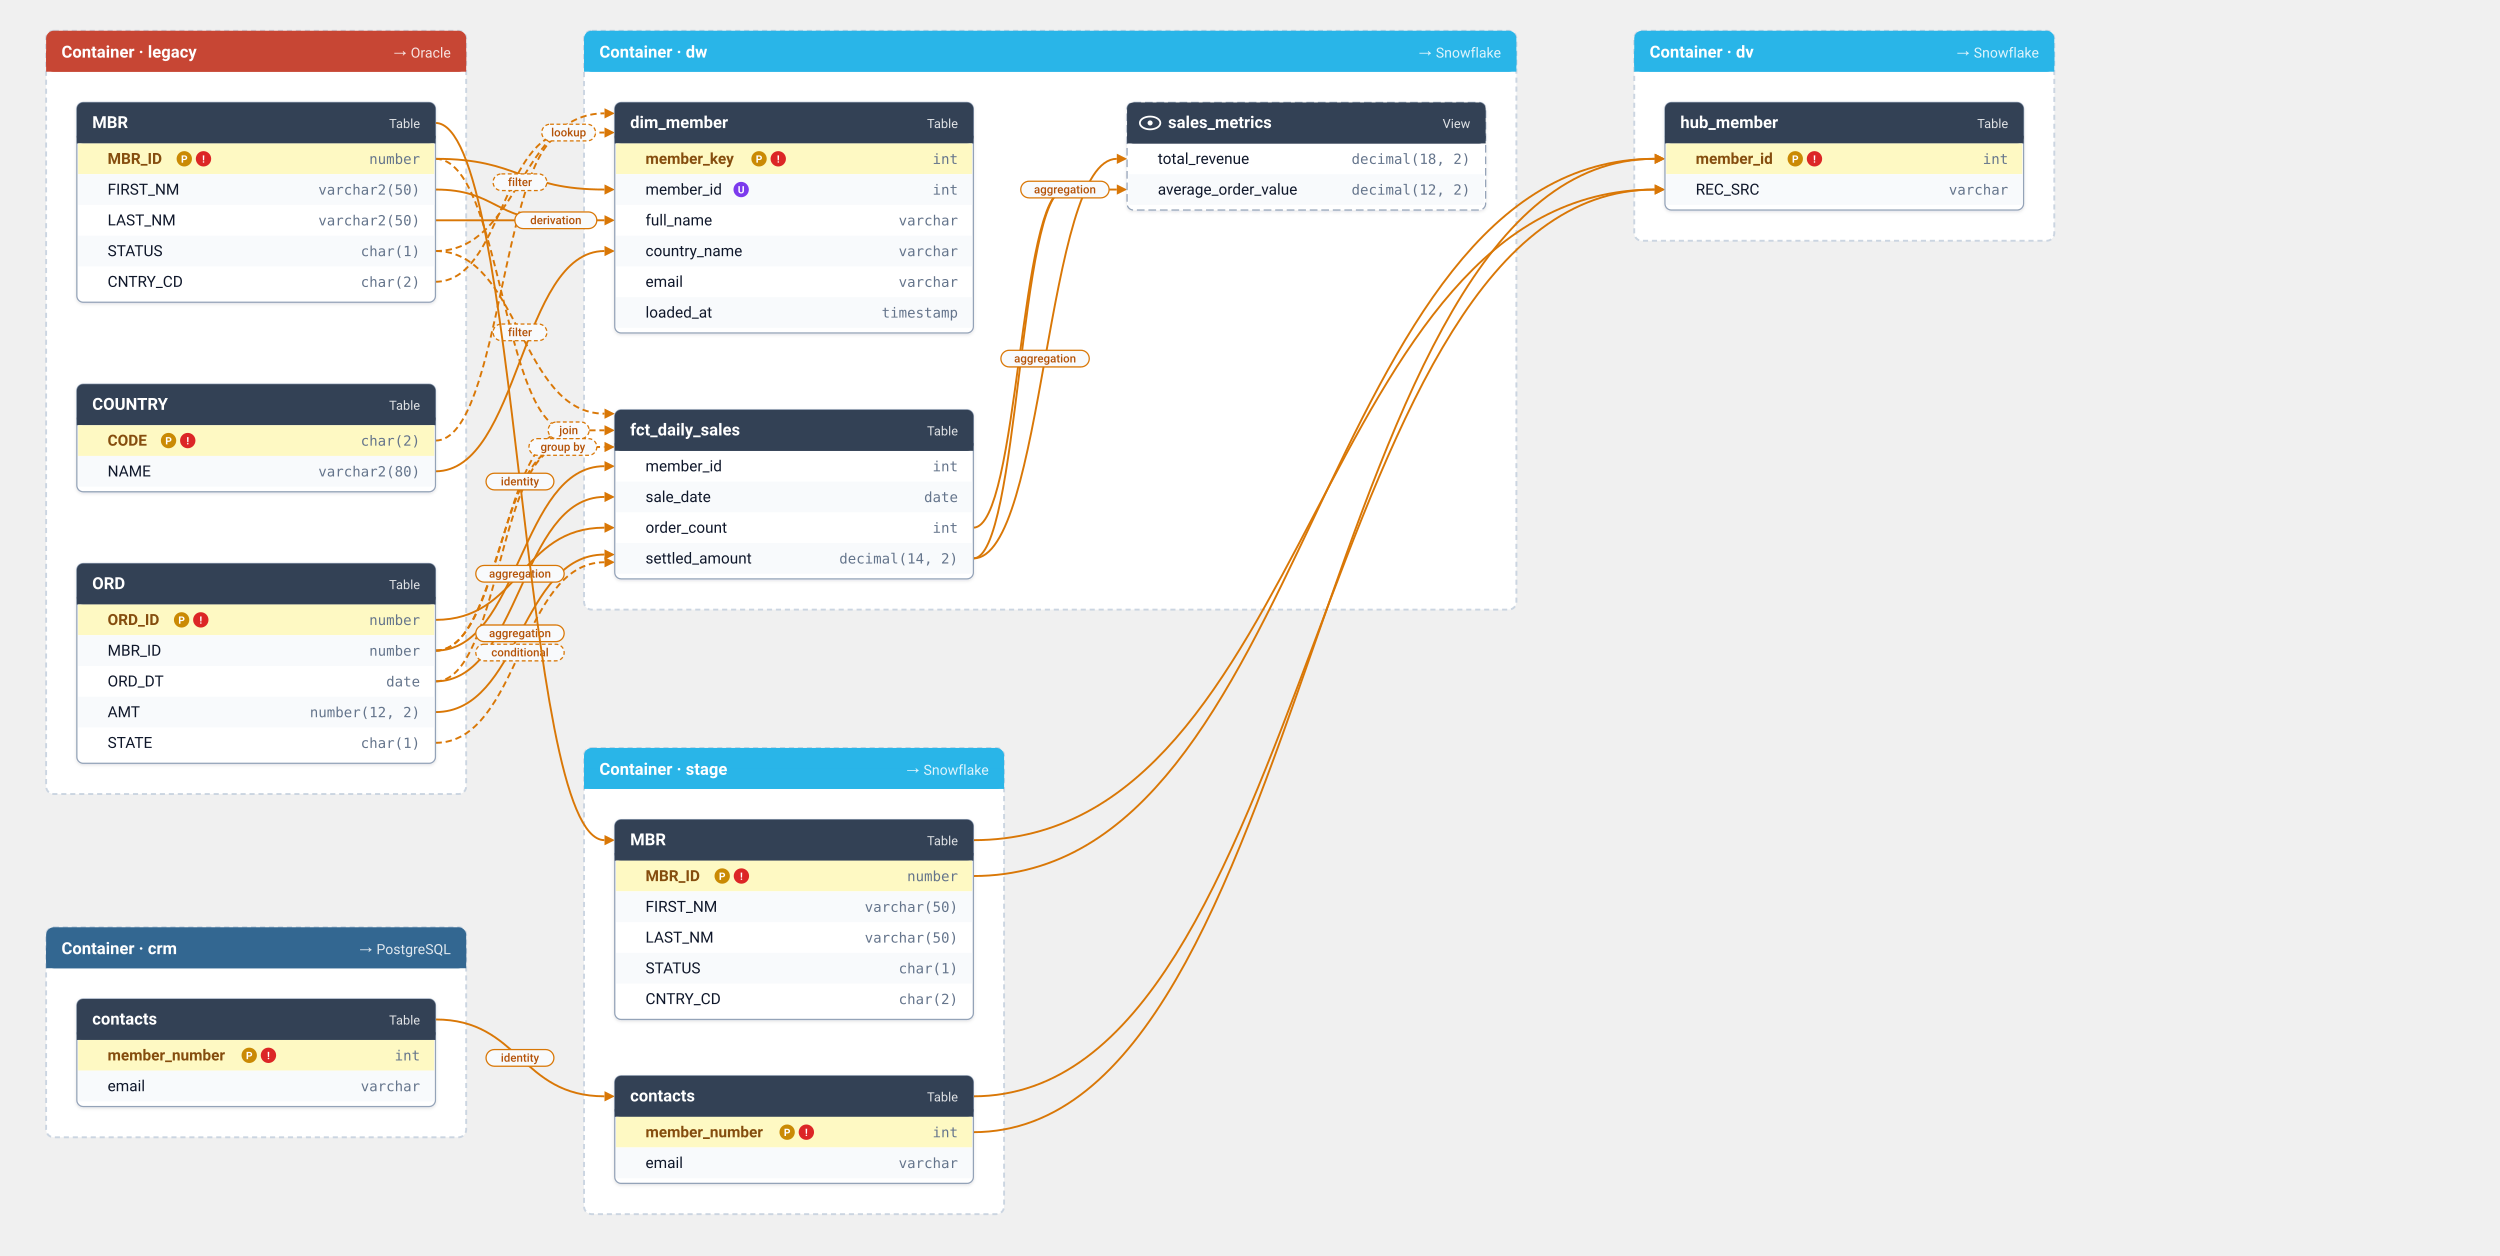
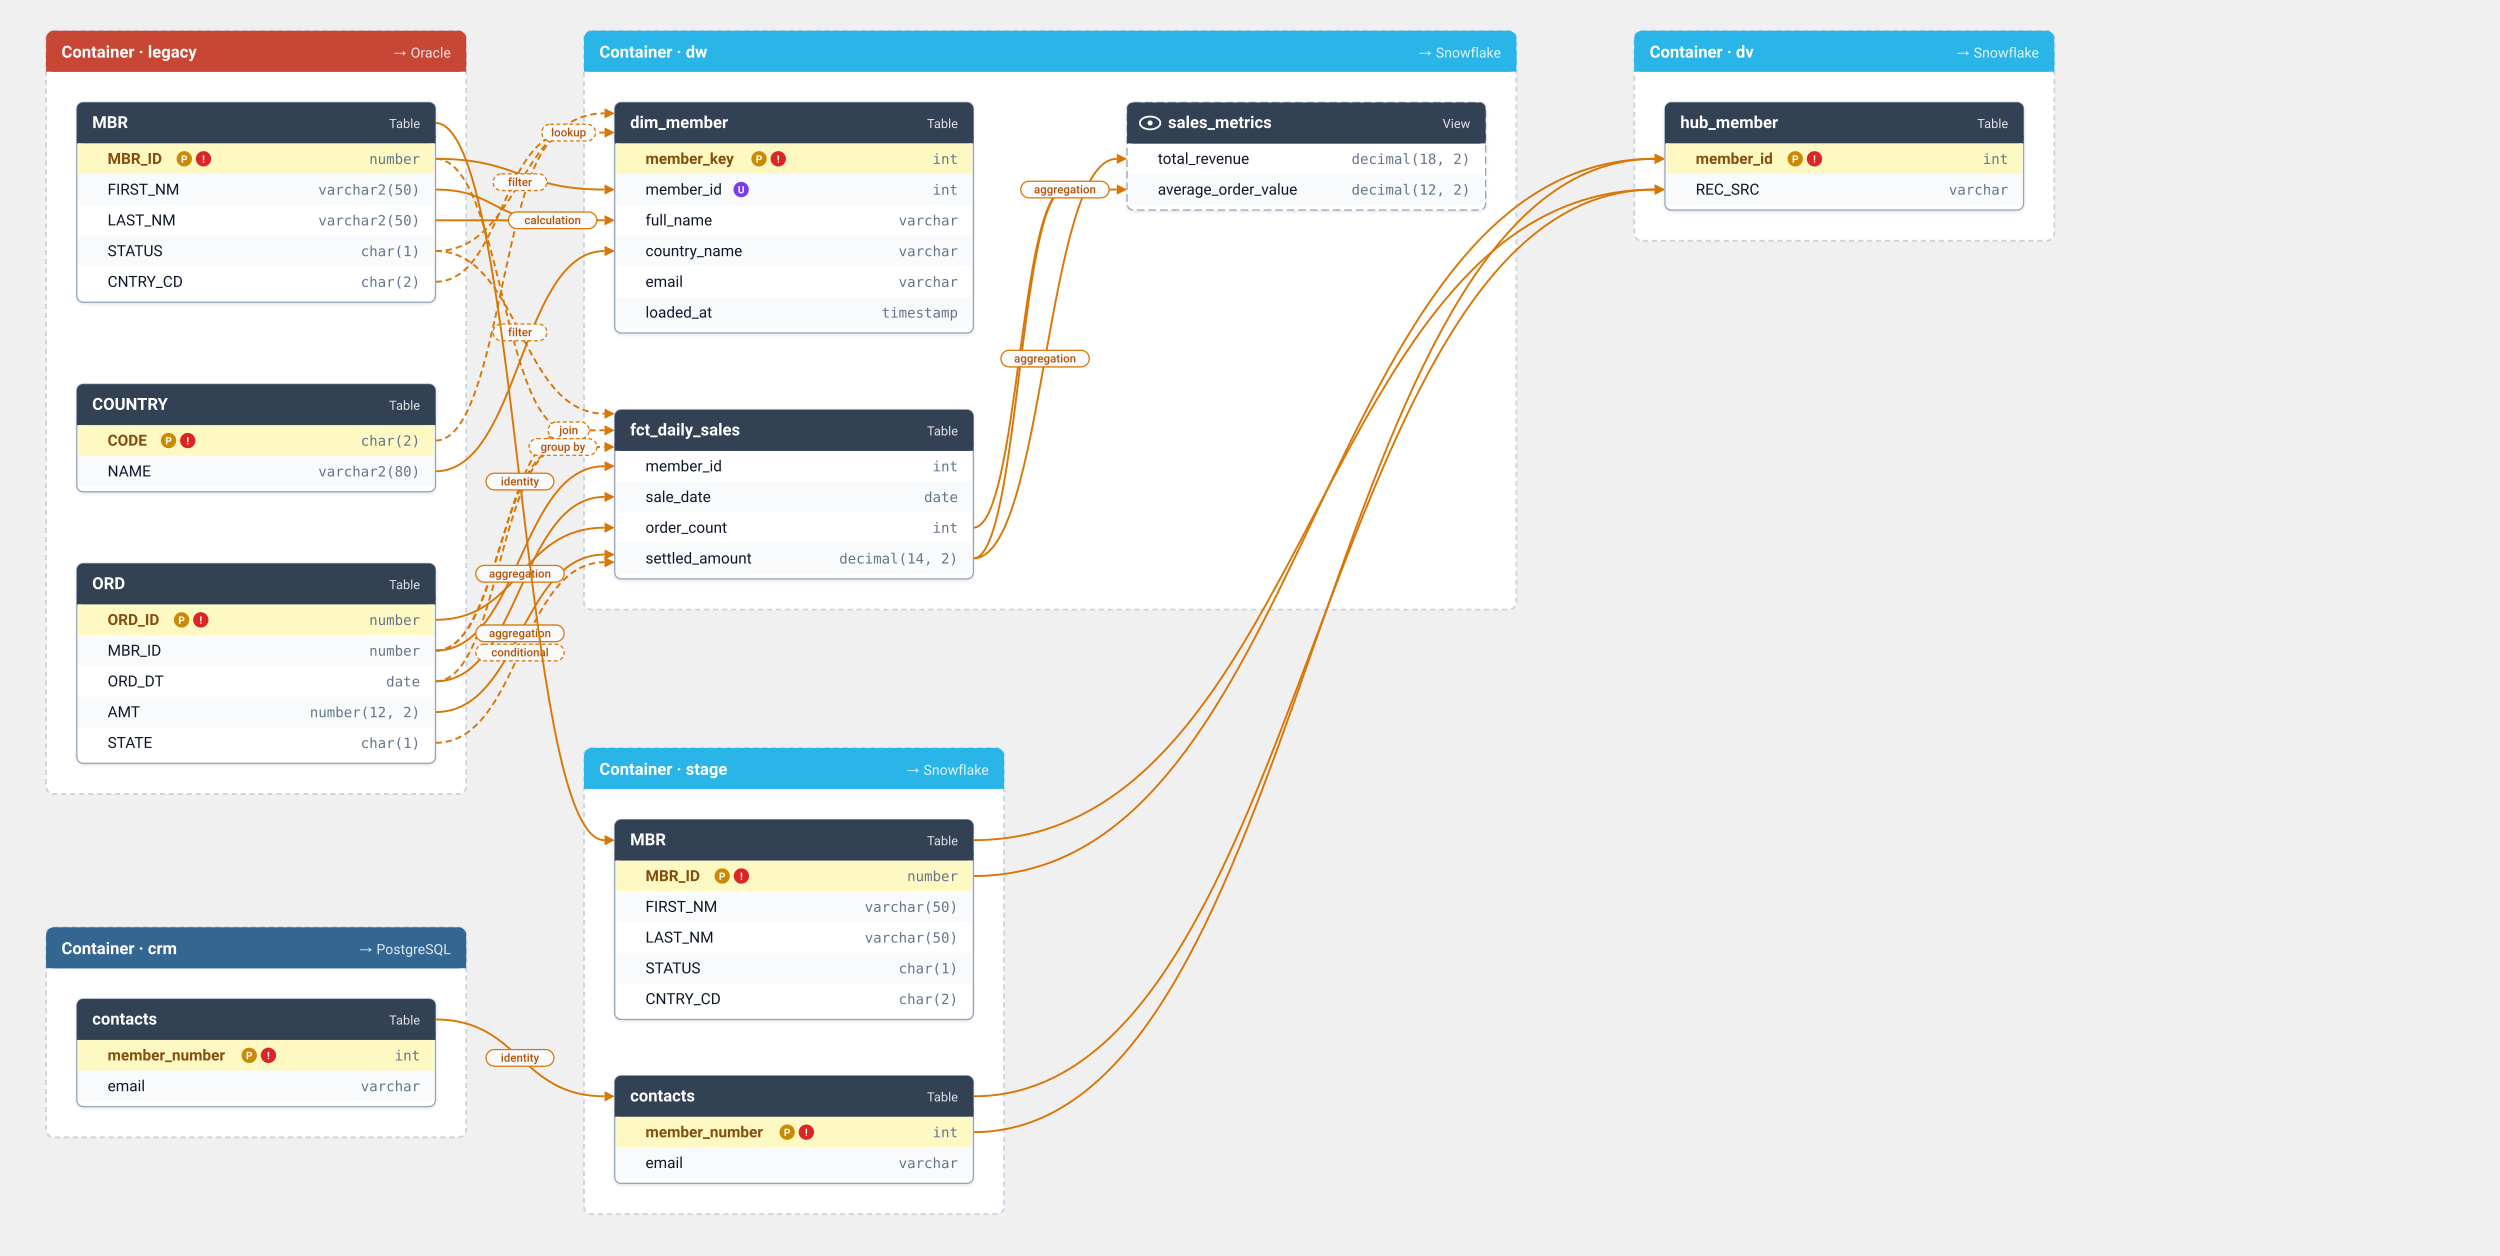
<svg xmlns="http://www.w3.org/2000/svg" width="1952" height="980" viewBox="0 0 1952 980" font-family="system-ui, -apple-system, 'Segoe UI', Roboto, Helvetica, Arial, sans-serif">
  <defs>
    <filter id="entity-shadow" x="-5%" y="-5%" width="110%" height="115%">
      <feDropShadow dx="0" dy="1" stdDeviation="1.5" flood-color="#0f172a" flood-opacity="0.12" />
    </filter>
  </defs>
  <g>
    <rect x="36" y="24" width="328" height="596" rx="6" fill="white" stroke="#cbd5e1" stroke-width="1.5" stroke-dasharray="4 3" />
    <rect x="36" y="24" width="328" height="32" fill="#c74634" rx="6" />
    <rect x="36" y="40" width="328" height="16" fill="#c74634" />
    <text x="48" y="45" fill="white" font-size="13" font-weight="600">Container · legacy</text>
    <text x="352" y="45" fill="white" font-size="11" text-anchor="end" opacity="0.85">→ Oracle</text>
  </g>
  <g>
    <rect x="36" y="724" width="328" height="164" rx="6" fill="white" stroke="#cbd5e1" stroke-width="1.5" stroke-dasharray="4 3" />
    <rect x="36" y="724" width="328" height="32" fill="#336791" rx="6" />
    <rect x="36" y="740" width="328" height="16" fill="#336791" />
    <text x="48" y="745" fill="white" font-size="13" font-weight="600">Container · crm</text>
    <text x="352" y="745" fill="white" font-size="11" text-anchor="end" opacity="0.85">→ PostgreSQL</text>
  </g>
  <g>
    <rect x="456" y="24" width="728" height="452" rx="6" fill="white" stroke="#cbd5e1" stroke-width="1.5" stroke-dasharray="4 3" />
    <rect x="456" y="24" width="728" height="32" fill="#29b5e8" rx="6" />
    <rect x="456" y="40" width="728" height="16" fill="#29b5e8" />
    <text x="468" y="45" fill="white" font-size="13" font-weight="600">Container · dw</text>
    <text x="1172" y="45" fill="white" font-size="11" text-anchor="end" opacity="0.85">→ Snowflake</text>
  </g>
  <g>
    <rect x="456" y="584" width="328" height="364" rx="6" fill="white" stroke="#cbd5e1" stroke-width="1.5" stroke-dasharray="4 3" />
    <rect x="456" y="584" width="328" height="32" fill="#29b5e8" rx="6" />
    <rect x="456" y="600" width="328" height="16" fill="#29b5e8" />
    <text x="468" y="605" fill="white" font-size="13" font-weight="600">Container · stage</text>
    <text x="772" y="605" fill="white" font-size="11" text-anchor="end" opacity="0.85">→ Snowflake</text>
  </g>
  <g>
    <rect x="1276" y="24" width="328" height="164" rx="6" fill="white" stroke="#cbd5e1" stroke-width="1.5" stroke-dasharray="4 3" />
    <rect x="1276" y="24" width="328" height="32" fill="#29b5e8" rx="6" />
    <rect x="1276" y="40" width="328" height="16" fill="#29b5e8" />
    <text x="1288" y="45" fill="white" font-size="13" font-weight="600">Container · dv</text>
    <text x="1592" y="45" fill="white" font-size="11" text-anchor="end" opacity="0.85">→ Snowflake</text>
  </g>
  <g>
    <path d="M 340 124 C 406 124 406 148 472 148" fill="none" stroke="#d97706" stroke-width="1.5" />
-     <path d="M 340 148 C 387 148 387 172 434 172" fill="none" stroke="#d97706" stroke-width="1.5" />
-     <path d="M 340 172 C 387 172 387 172 434 172" fill="none" stroke="#d97706" stroke-width="1.5" />
+     <path d="M 340 148 C 385.8 148 385.8 172 431.5 172" fill="none" stroke="#d97706" stroke-width="1.5" />
+     <path d="M 340 172 C 385.8 172 385.8 172 431.5 172" fill="none" stroke="#d97706" stroke-width="1.5" />
    <path d="M 340 368 C 406 368 406 196 472 196" fill="none" stroke="#d97706" stroke-width="1.5" />
    <path d="M 340 220 C 392 220 392 103.5 444 103.5" fill="none" stroke="#d97706" stroke-width="1.5" stroke-dasharray="5 3" />
    <path d="M 340 344 C 392 344 392 103.5 444 103.5" fill="none" stroke="#d97706" stroke-width="1.5" stroke-dasharray="5 3" />
    <path d="M 340 196 C 406 196 406 88.5 472 88.5" fill="none" stroke="#d97706" stroke-width="1.5" stroke-dasharray="5 3" />
-     <path d="M 434 172 L 472 172" fill="none" stroke="#d97706" stroke-width="1.5" />
+     <path d="M 431.5 172 L 472 172" fill="none" stroke="#d97706" stroke-width="1.5" />
    <path d="M 444 103.5 L 472 103.5" fill="none" stroke="#d97706" stroke-width="1.5" stroke-dasharray="5 3" />
    <polygon points="480,148 472,144 472,152" fill="#d97706" />
    <polygon points="480,172 472,168 472,176" fill="#d97706" />
    <polygon points="480,196 472,192 472,200" fill="#d97706" />
    <polygon points="480,103.5 472,99.5 472,107.5" fill="#d97706" />
    <polygon points="480,88.5 472,84.5 472,92.5" fill="#d97706" />
-     <rect x="402" y="165.5" width="64" height="13" rx="6.5" fill="#f8fafc" stroke="#d97706" stroke-width="1" />
-     <text x="434" y="175" fill="#b45309" font-size="9" font-weight="500" text-anchor="middle">derivation</text>
+     <rect x="397" y="165.5" width="69" height="13" rx="6.5" fill="#f8fafc" stroke="#d97706" stroke-width="1" />
+     <text x="431.5" y="175" fill="#b45309" font-size="9" font-weight="500" text-anchor="middle">calculation</text>
    <rect x="423" y="97" width="42" height="13" rx="6.5" fill="#f8fafc" stroke="#d97706" stroke-width="1" stroke-dasharray="3 2" />
    <text x="444" y="106.5" fill="#b45309" font-size="9" font-weight="500" text-anchor="middle">lookup</text>
    <rect x="385" y="135.8" width="42" height="13" rx="6.5" fill="#f8fafc" stroke="#d97706" stroke-width="1" stroke-dasharray="3 2" />
    <text x="406" y="145.3" fill="#b45309" font-size="9" font-weight="500" text-anchor="middle">filter</text>
  </g>
  <g>
    <path d="M 340 508 C 406 508 406 364 472 364" fill="none" stroke="#d97706" stroke-width="1.5" />
    <path d="M 340 532 C 406 532 406 388 472 388" fill="none" stroke="#d97706" stroke-width="1.5" />
    <path d="M 340 484 C 406 484 406 412 472 412" fill="none" stroke="#d97706" stroke-width="1.5" />
    <path d="M 340 556 C 406 556 406 433 472 433" fill="none" stroke="#d97706" stroke-width="1.5" />
    <path d="M 340 580 C 406 580 406 439 472 439" fill="none" stroke="#d97706" stroke-width="1.5" stroke-dasharray="5 3" />
    <path d="M 340 508 C 392 508 392 336 444 336" fill="none" stroke="#d97706" stroke-width="1.5" stroke-dasharray="5 3" />
    <path d="M 340 124 C 392 124 392 336 444 336" fill="none" stroke="#d97706" stroke-width="1.5" stroke-dasharray="5 3" />
    <path d="M 340 196 C 406 196 406 323 472 323" fill="none" stroke="#d97706" stroke-width="1.5" stroke-dasharray="5 3" />
    <path d="M 340 508 C 389.8 508 389.8 349 439.5 349" fill="none" stroke="#d97706" stroke-width="1.5" stroke-dasharray="5 3" />
    <path d="M 340 532 C 389.8 532 389.8 349 439.5 349" fill="none" stroke="#d97706" stroke-width="1.5" stroke-dasharray="5 3" />
    <path d="M 444 336 L 472 336" fill="none" stroke="#d97706" stroke-width="1.5" stroke-dasharray="5 3" />
    <path d="M 439.5 349 L 472 349" fill="none" stroke="#d97706" stroke-width="1.5" stroke-dasharray="5 3" />
    <polygon points="480,364 472,360 472,368" fill="#d97706" />
    <polygon points="480,388 472,384 472,392" fill="#d97706" />
    <polygon points="480,412 472,408 472,416" fill="#d97706" />
    <polygon points="480,433 472,429 472,437" fill="#d97706" />
    <polygon points="480,439 472,435 472,443" fill="#d97706" />
    <polygon points="480,336 472,332 472,340" fill="#d97706" />
    <polygon points="480,323 472,319 472,327" fill="#d97706" />
    <polygon points="480,349 472,345 472,353" fill="#d97706" />
    <rect x="428" y="329.5" width="32" height="13" rx="6.5" fill="#f8fafc" stroke="#d97706" stroke-width="1" stroke-dasharray="3 2" />
    <text x="444" y="339" fill="#b45309" font-size="9" font-weight="500" text-anchor="middle">join</text>
    <rect x="413" y="342.5" width="53" height="13" rx="6.5" fill="#f8fafc" stroke="#d97706" stroke-width="1" stroke-dasharray="3 2" />
    <text x="439.5" y="352" fill="#b45309" font-size="9" font-weight="500" text-anchor="middle">group by</text>
    <rect x="371.5" y="441.5" width="69" height="13" rx="6.5" fill="#f8fafc" stroke="#d97706" stroke-width="1" />
    <text x="406" y="451" fill="#b45309" font-size="9" font-weight="500" text-anchor="middle">aggregation</text>
    <rect x="371.5" y="488" width="69" height="13" rx="6.5" fill="#f8fafc" stroke="#d97706" stroke-width="1" />
    <text x="406" y="497.5" fill="#b45309" font-size="9" font-weight="500" text-anchor="middle">aggregation</text>
    <rect x="371.5" y="503" width="69" height="13" rx="6.5" fill="#f8fafc" stroke="#d97706" stroke-width="1" stroke-dasharray="3 2" />
    <text x="406" y="512.5" fill="#b45309" font-size="9" font-weight="500" text-anchor="middle">conditional</text>
    <rect x="385" y="253" width="42" height="13" rx="6.5" fill="#f8fafc" stroke="#d97706" stroke-width="1" stroke-dasharray="3 2" />
    <text x="406" y="262.5" fill="#b45309" font-size="9" font-weight="500" text-anchor="middle">filter</text>
  </g>
  <g>
    <path d="M 760 436 C 816 436 816 124 872 124" fill="none" stroke="#d97706" stroke-width="1.5" />
    <path d="M 760 436 C 795.8 436 795.8 148 831.5 148" fill="none" stroke="#d97706" stroke-width="1.5" />
    <path d="M 760 412 C 795.8 412 795.8 148 831.5 148" fill="none" stroke="#d97706" stroke-width="1.5" />
    <path d="M 831.5 148 L 872 148" fill="none" stroke="#d97706" stroke-width="1.5" />
    <polygon points="880,124 872,120 872,128" fill="#d97706" />
    <polygon points="880,148 872,144 872,152" fill="#d97706" />
    <rect x="797" y="141.5" width="69" height="13" rx="6.5" fill="#f8fafc" stroke="#d97706" stroke-width="1" />
    <text x="831.5" y="151" fill="#b45309" font-size="9" font-weight="500" text-anchor="middle">aggregation</text>
    <rect x="781.5" y="273.5" width="69" height="13" rx="6.5" fill="#f8fafc" stroke="#d97706" stroke-width="1" />
    <text x="816" y="283" fill="#b45309" font-size="9" font-weight="500" text-anchor="middle">aggregation</text>
  </g>
  <g>
    <path d="M 340 96 C 406 96 406 656 472 656" fill="none" stroke="#d97706" stroke-width="1.5" />
    <polygon points="480,656 472,652 472,660" fill="#d97706" />
    <rect x="379.5" y="369.5" width="53" height="13" rx="6.5" fill="#f8fafc" stroke="#d97706" stroke-width="1" />
    <text x="406" y="379" fill="#b45309" font-size="9" font-weight="500" text-anchor="middle">identity</text>
  </g>
  <g>
    <path d="M 340 796 C 406 796 406 856 472 856" fill="none" stroke="#d97706" stroke-width="1.5" />
    <polygon points="480,856 472,852 472,860" fill="#d97706" />
    <rect x="379.5" y="819.5" width="53" height="13" rx="6.5" fill="#f8fafc" stroke="#d97706" stroke-width="1" />
    <text x="406" y="829" fill="#b45309" font-size="9" font-weight="500" text-anchor="middle">identity</text>
  </g>
  <g>
    <path d="M 760 684 C 1026 684 1026 124 1292 124" fill="none" stroke="#d97706" stroke-width="1.5" />
    <path d="M 760 656 C 1026 656 1026 148 1292 148" fill="none" stroke="#d97706" stroke-width="1.5" />
    <polygon points="1300,124 1292,120 1292,128" fill="#d97706" />
    <polygon points="1300,148 1292,144 1292,152" fill="#d97706" />
  </g>
  <g>
    <path d="M 760 884 C 1026 884 1026 124 1292 124" fill="none" stroke="#d97706" stroke-width="1.5" />
    <path d="M 760 856 C 1026 856 1026 148 1292 148" fill="none" stroke="#d97706" stroke-width="1.5" />
    <polygon points="1300,124 1292,120 1292,128" fill="#d97706" />
    <polygon points="1300,148 1292,144 1292,152" fill="#d97706" />
  </g>
  <g>
    <rect x="60" y="80" width="280" height="156" rx="5" fill="white" stroke="#94a3b8" stroke-width="1" filter="url(#entity-shadow)" />
    <rect x="60" y="80" width="280" height="32" fill="#334155" rx="5" />
    <rect x="60" y="106" width="280" height="6" fill="#334155" />
    <text x="72" y="100" fill="white" font-size="13" font-weight="600">MBR</text>
    <text x="328" y="100" fill="white" font-size="10" text-anchor="end" opacity="0.85">Table</text>
    <rect x="61" y="112" width="278" height="24" fill="#fef9c3" />
    <text x="84" y="128" fill="#854d0e" font-size="12" font-weight="600">MBR_ID</text>
    <text x="328" y="128" fill="#64748b" font-size="11" text-anchor="end" font-family="ui-monospace, SFMono-Regular, Menlo, monospace">number</text>
    <circle cx="143.89" cy="124" r="6" fill="#ca8a04" />
    <text x="143.89" y="127" fill="white" font-size="8" font-weight="700" text-anchor="middle">P</text>
    <circle cx="158.89" cy="124" r="6" fill="#dc2626" />
    <text x="158.89" y="127" fill="white" font-size="8" font-weight="700" text-anchor="middle">!</text>
    <rect x="61" y="136" width="278" height="24" fill="#f8fafc" />
    <text x="84" y="152" fill="#0f172a" font-size="12" font-weight="400">FIRST_NM</text>
    <text x="328" y="152" fill="#64748b" font-size="11" text-anchor="end" font-family="ui-monospace, SFMono-Regular, Menlo, monospace">varchar2(50)</text>
    <text x="84" y="176" fill="#0f172a" font-size="12" font-weight="400">LAST_NM</text>
    <text x="328" y="176" fill="#64748b" font-size="11" text-anchor="end" font-family="ui-monospace, SFMono-Regular, Menlo, monospace">varchar2(50)</text>
    <rect x="61" y="184" width="278" height="24" fill="#f8fafc" />
    <text x="84" y="200" fill="#0f172a" font-size="12" font-weight="400">STATUS</text>
    <text x="328" y="200" fill="#64748b" font-size="11" text-anchor="end" font-family="ui-monospace, SFMono-Regular, Menlo, monospace">char(1)</text>
    <text x="84" y="224" fill="#0f172a" font-size="12" font-weight="400">CNTRY_CD</text>
    <text x="328" y="224" fill="#64748b" font-size="11" text-anchor="end" font-family="ui-monospace, SFMono-Regular, Menlo, monospace">char(2)</text>
  </g>
  <g>
    <rect x="60" y="300" width="280" height="84" rx="5" fill="white" stroke="#94a3b8" stroke-width="1" filter="url(#entity-shadow)" />
    <rect x="60" y="300" width="280" height="32" fill="#334155" rx="5" />
    <rect x="60" y="326" width="280" height="6" fill="#334155" />
    <text x="72" y="320" fill="white" font-size="13" font-weight="600">COUNTRY</text>
    <text x="328" y="320" fill="white" font-size="10" text-anchor="end" opacity="0.85">Table</text>
    <rect x="61" y="332" width="278" height="24" fill="#fef9c3" />
    <text x="84" y="348" fill="#854d0e" font-size="12" font-weight="600">CODE</text>
    <text x="328" y="348" fill="#64748b" font-size="11" text-anchor="end" font-family="ui-monospace, SFMono-Regular, Menlo, monospace">char(2)</text>
    <circle cx="131.6" cy="344" r="6" fill="#ca8a04" />
    <text x="131.6" y="347" fill="white" font-size="8" font-weight="700" text-anchor="middle">P</text>
    <circle cx="146.6" cy="344" r="6" fill="#dc2626" />
    <text x="146.6" y="347" fill="white" font-size="8" font-weight="700" text-anchor="middle">!</text>
    <rect x="61" y="356" width="278" height="24" fill="#f8fafc" />
    <text x="84" y="372" fill="#0f172a" font-size="12" font-weight="400">NAME</text>
    <text x="328" y="372" fill="#64748b" font-size="11" text-anchor="end" font-family="ui-monospace, SFMono-Regular, Menlo, monospace">varchar2(80)</text>
  </g>
  <g>
    <rect x="60" y="440" width="280" height="156" rx="5" fill="white" stroke="#94a3b8" stroke-width="1" filter="url(#entity-shadow)" />
    <rect x="60" y="440" width="280" height="32" fill="#334155" rx="5" />
    <rect x="60" y="466" width="280" height="6" fill="#334155" />
    <text x="72" y="460" fill="white" font-size="13" font-weight="600">ORD</text>
    <text x="328" y="460" fill="white" font-size="10" text-anchor="end" opacity="0.85">Table</text>
    <rect x="61" y="472" width="278" height="24" fill="#fef9c3" />
    <text x="84" y="488" fill="#854d0e" font-size="12" font-weight="600">ORD_ID</text>
    <text x="328" y="488" fill="#64748b" font-size="11" text-anchor="end" font-family="ui-monospace, SFMono-Regular, Menlo, monospace">number</text>
    <circle cx="141.79" cy="484" r="6" fill="#ca8a04" />
    <text x="141.79" y="487" fill="white" font-size="8" font-weight="700" text-anchor="middle">P</text>
    <circle cx="156.79" cy="484" r="6" fill="#dc2626" />
    <text x="156.79" y="487" fill="white" font-size="8" font-weight="700" text-anchor="middle">!</text>
    <rect x="61" y="496" width="278" height="24" fill="#f8fafc" />
    <text x="84" y="512" fill="#0f172a" font-size="12" font-weight="400">MBR_ID</text>
    <text x="328" y="512" fill="#64748b" font-size="11" text-anchor="end" font-family="ui-monospace, SFMono-Regular, Menlo, monospace">number</text>
    <text x="84" y="536" fill="#0f172a" font-size="12" font-weight="400">ORD_DT</text>
    <text x="328" y="536" fill="#64748b" font-size="11" text-anchor="end" font-family="ui-monospace, SFMono-Regular, Menlo, monospace">date</text>
    <rect x="61" y="544" width="278" height="24" fill="#f8fafc" />
    <text x="84" y="560" fill="#0f172a" font-size="12" font-weight="400">AMT</text>
    <text x="328" y="560" fill="#64748b" font-size="11" text-anchor="end" font-family="ui-monospace, SFMono-Regular, Menlo, monospace">number(12, 2)</text>
    <text x="84" y="584" fill="#0f172a" font-size="12" font-weight="400">STATE</text>
    <text x="328" y="584" fill="#64748b" font-size="11" text-anchor="end" font-family="ui-monospace, SFMono-Regular, Menlo, monospace">char(1)</text>
  </g>
  <g>
    <rect x="60" y="780" width="280" height="84" rx="5" fill="white" stroke="#94a3b8" stroke-width="1" filter="url(#entity-shadow)" />
    <rect x="60" y="780" width="280" height="32" fill="#334155" rx="5" />
    <rect x="60" y="806" width="280" height="6" fill="#334155" />
    <text x="72" y="800" fill="white" font-size="13" font-weight="600">contacts</text>
    <text x="328" y="800" fill="white" font-size="10" text-anchor="end" opacity="0.85">Table</text>
    <rect x="61" y="812" width="278" height="24" fill="#fef9c3" />
    <text x="84" y="828" fill="#854d0e" font-size="12" font-weight="600">member_number</text>
    <text x="328" y="828" fill="#64748b" font-size="11" text-anchor="end" font-family="ui-monospace, SFMono-Regular, Menlo, monospace">int</text>
    <circle cx="194.6" cy="824" r="6" fill="#ca8a04" />
    <text x="194.6" y="827" fill="white" font-size="8" font-weight="700" text-anchor="middle">P</text>
    <circle cx="209.6" cy="824" r="6" fill="#dc2626" />
    <text x="209.6" y="827" fill="white" font-size="8" font-weight="700" text-anchor="middle">!</text>
    <rect x="61" y="836" width="278" height="24" fill="#f8fafc" />
    <text x="84" y="852" fill="#0f172a" font-size="12" font-weight="400">email</text>
    <text x="328" y="852" fill="#64748b" font-size="11" text-anchor="end" font-family="ui-monospace, SFMono-Regular, Menlo, monospace">varchar</text>
  </g>
  <g>
    <rect x="480" y="80" width="280" height="180" rx="5" fill="white" stroke="#94a3b8" stroke-width="1" filter="url(#entity-shadow)" />
    <rect x="480" y="80" width="280" height="32" fill="#334155" rx="5" />
    <rect x="480" y="106" width="280" height="6" fill="#334155" />
    <text x="492" y="100" fill="white" font-size="13" font-weight="600">dim_member</text>
    <text x="748" y="100" fill="white" font-size="10" text-anchor="end" opacity="0.85">Table</text>
    <rect x="481" y="112" width="278" height="24" fill="#fef9c3" />
    <text x="504" y="128" fill="#854d0e" font-size="12" font-weight="600">member_key</text>
    <text x="748" y="128" fill="#64748b" font-size="11" text-anchor="end" font-family="ui-monospace, SFMono-Regular, Menlo, monospace">int</text>
    <circle cx="592.66" cy="124" r="6" fill="#ca8a04" />
    <text x="592.66" y="127" fill="white" font-size="8" font-weight="700" text-anchor="middle">P</text>
    <circle cx="607.66" cy="124" r="6" fill="#dc2626" />
    <text x="607.66" y="127" fill="white" font-size="8" font-weight="700" text-anchor="middle">!</text>
    <rect x="481" y="136" width="278" height="24" fill="#f8fafc" />
    <text x="504" y="152" fill="#0f172a" font-size="12" font-weight="400">member_id</text>
    <text x="748" y="152" fill="#64748b" font-size="11" text-anchor="end" font-family="ui-monospace, SFMono-Regular, Menlo, monospace">int</text>
    <circle cx="578.7" cy="148" r="6" fill="#7c3aed" />
    <text x="578.7" y="151" fill="white" font-size="8" font-weight="700" text-anchor="middle">U</text>
    <text x="504" y="176" fill="#0f172a" font-size="12" font-weight="400">full_name</text>
    <text x="748" y="176" fill="#64748b" font-size="11" text-anchor="end" font-family="ui-monospace, SFMono-Regular, Menlo, monospace">varchar</text>
    <rect x="481" y="184" width="278" height="24" fill="#f8fafc" />
    <text x="504" y="200" fill="#0f172a" font-size="12" font-weight="400">country_name</text>
    <text x="748" y="200" fill="#64748b" font-size="11" text-anchor="end" font-family="ui-monospace, SFMono-Regular, Menlo, monospace">varchar</text>
    <text x="504" y="224" fill="#0f172a" font-size="12" font-weight="400">email</text>
    <text x="748" y="224" fill="#64748b" font-size="11" text-anchor="end" font-family="ui-monospace, SFMono-Regular, Menlo, monospace">varchar</text>
    <rect x="481" y="232" width="278" height="24" fill="#f8fafc" />
    <text x="504" y="248" fill="#0f172a" font-size="12" font-weight="400">loaded_at</text>
    <text x="748" y="248" fill="#64748b" font-size="11" text-anchor="end" font-family="ui-monospace, SFMono-Regular, Menlo, monospace">timestamp</text>
  </g>
  <g>
    <rect x="480" y="320" width="280" height="132" rx="5" fill="white" stroke="#94a3b8" stroke-width="1" filter="url(#entity-shadow)" />
    <rect x="480" y="320" width="280" height="32" fill="#334155" rx="5" />
    <rect x="480" y="346" width="280" height="6" fill="#334155" />
    <text x="492" y="340" fill="white" font-size="13" font-weight="600">fct_daily_sales</text>
    <text x="748" y="340" fill="white" font-size="10" text-anchor="end" opacity="0.85">Table</text>
    <text x="504" y="368" fill="#0f172a" font-size="12" font-weight="400">member_id</text>
    <text x="748" y="368" fill="#64748b" font-size="11" text-anchor="end" font-family="ui-monospace, SFMono-Regular, Menlo, monospace">int</text>
    <rect x="481" y="376" width="278" height="24" fill="#f8fafc" />
    <text x="504" y="392" fill="#0f172a" font-size="12" font-weight="400">sale_date</text>
    <text x="748" y="392" fill="#64748b" font-size="11" text-anchor="end" font-family="ui-monospace, SFMono-Regular, Menlo, monospace">date</text>
    <text x="504" y="416" fill="#0f172a" font-size="12" font-weight="400">order_count</text>
    <text x="748" y="416" fill="#64748b" font-size="11" text-anchor="end" font-family="ui-monospace, SFMono-Regular, Menlo, monospace">int</text>
    <rect x="481" y="424" width="278" height="24" fill="#f8fafc" />
    <text x="504" y="440" fill="#0f172a" font-size="12" font-weight="400">settled_amount</text>
    <text x="748" y="440" fill="#64748b" font-size="11" text-anchor="end" font-family="ui-monospace, SFMono-Regular, Menlo, monospace">decimal(14, 2)</text>
  </g>
  <g>
    <rect x="880" y="80" width="280" height="84" rx="5" fill="white" stroke="#94a3b8" stroke-width="1" stroke-dasharray="6 3" filter="url(#entity-shadow)" />
    <rect x="880" y="80" width="280" height="32" fill="#334155" rx="5" />
    <rect x="880" y="106" width="280" height="6" fill="#334155" />
    <ellipse cx="898" cy="96" rx="8" ry="5" fill="none" stroke="white" stroke-width="1.4" />
    <circle cx="898" cy="96" r="2" fill="white" />
    <text x="912" y="100" fill="white" font-size="13" font-weight="600">sales_metrics</text>
    <text x="1148" y="100" fill="white" font-size="10" text-anchor="end" opacity="0.85">View</text>
    <text x="904" y="128" fill="#0f172a" font-size="12" font-weight="400">total_revenue</text>
    <text x="1148" y="128" fill="#64748b" font-size="11" text-anchor="end" font-family="ui-monospace, SFMono-Regular, Menlo, monospace">decimal(18, 2)</text>
    <rect x="881" y="136" width="278" height="24" fill="#f8fafc" />
    <text x="904" y="152" fill="#0f172a" font-size="12" font-weight="400">average_order_value</text>
    <text x="1148" y="152" fill="#64748b" font-size="11" text-anchor="end" font-family="ui-monospace, SFMono-Regular, Menlo, monospace">decimal(12, 2)</text>
  </g>
  <g>
    <rect x="480" y="640" width="280" height="156" rx="5" fill="white" stroke="#94a3b8" stroke-width="1" filter="url(#entity-shadow)" />
    <rect x="480" y="640" width="280" height="32" fill="#334155" rx="5" />
    <rect x="480" y="666" width="280" height="6" fill="#334155" />
    <text x="492" y="660" fill="white" font-size="13" font-weight="600">MBR</text>
    <text x="748" y="660" fill="white" font-size="10" text-anchor="end" opacity="0.85">Table</text>
    <rect x="481" y="672" width="278" height="24" fill="#fef9c3" />
    <text x="504" y="688" fill="#854d0e" font-size="12" font-weight="600">MBR_ID</text>
    <text x="748" y="688" fill="#64748b" font-size="11" text-anchor="end" font-family="ui-monospace, SFMono-Regular, Menlo, monospace">number</text>
    <circle cx="563.89" cy="684" r="6" fill="#ca8a04" />
    <text x="563.89" y="687" fill="white" font-size="8" font-weight="700" text-anchor="middle">P</text>
    <circle cx="578.89" cy="684" r="6" fill="#dc2626" />
    <text x="578.89" y="687" fill="white" font-size="8" font-weight="700" text-anchor="middle">!</text>
    <rect x="481" y="696" width="278" height="24" fill="#f8fafc" />
    <text x="504" y="712" fill="#0f172a" font-size="12" font-weight="400">FIRST_NM</text>
    <text x="748" y="712" fill="#64748b" font-size="11" text-anchor="end" font-family="ui-monospace, SFMono-Regular, Menlo, monospace">varchar(50)</text>
    <text x="504" y="736" fill="#0f172a" font-size="12" font-weight="400">LAST_NM</text>
    <text x="748" y="736" fill="#64748b" font-size="11" text-anchor="end" font-family="ui-monospace, SFMono-Regular, Menlo, monospace">varchar(50)</text>
    <rect x="481" y="744" width="278" height="24" fill="#f8fafc" />
    <text x="504" y="760" fill="#0f172a" font-size="12" font-weight="400">STATUS</text>
    <text x="748" y="760" fill="#64748b" font-size="11" text-anchor="end" font-family="ui-monospace, SFMono-Regular, Menlo, monospace">char(1)</text>
    <text x="504" y="784" fill="#0f172a" font-size="12" font-weight="400">CNTRY_CD</text>
    <text x="748" y="784" fill="#64748b" font-size="11" text-anchor="end" font-family="ui-monospace, SFMono-Regular, Menlo, monospace">char(2)</text>
  </g>
  <g>
    <rect x="480" y="840" width="280" height="84" rx="5" fill="white" stroke="#94a3b8" stroke-width="1" filter="url(#entity-shadow)" />
    <rect x="480" y="840" width="280" height="32" fill="#334155" rx="5" />
    <rect x="480" y="866" width="280" height="6" fill="#334155" />
    <text x="492" y="860" fill="white" font-size="13" font-weight="600">contacts</text>
    <text x="748" y="860" fill="white" font-size="10" text-anchor="end" opacity="0.85">Table</text>
    <rect x="481" y="872" width="278" height="24" fill="#fef9c3" />
    <text x="504" y="888" fill="#854d0e" font-size="12" font-weight="600">member_number</text>
    <text x="748" y="888" fill="#64748b" font-size="11" text-anchor="end" font-family="ui-monospace, SFMono-Regular, Menlo, monospace">int</text>
    <circle cx="614.6" cy="884" r="6" fill="#ca8a04" />
    <text x="614.6" y="887" fill="white" font-size="8" font-weight="700" text-anchor="middle">P</text>
    <circle cx="629.6" cy="884" r="6" fill="#dc2626" />
    <text x="629.6" y="887" fill="white" font-size="8" font-weight="700" text-anchor="middle">!</text>
    <rect x="481" y="896" width="278" height="24" fill="#f8fafc" />
    <text x="504" y="912" fill="#0f172a" font-size="12" font-weight="400">email</text>
    <text x="748" y="912" fill="#64748b" font-size="11" text-anchor="end" font-family="ui-monospace, SFMono-Regular, Menlo, monospace">varchar</text>
  </g>
  <g>
    <rect x="1300" y="80" width="280" height="84" rx="5" fill="white" stroke="#94a3b8" stroke-width="1" filter="url(#entity-shadow)" />
    <rect x="1300" y="80" width="280" height="32" fill="#334155" rx="5" />
    <rect x="1300" y="106" width="280" height="6" fill="#334155" />
    <text x="1312" y="100" fill="white" font-size="13" font-weight="600">hub_member</text>
    <text x="1568" y="100" fill="white" font-size="10" text-anchor="end" opacity="0.85">Table</text>
    <rect x="1301" y="112" width="278" height="24" fill="#fef9c3" />
    <text x="1324" y="128" fill="#854d0e" font-size="12" font-weight="600">member_id</text>
    <text x="1568" y="128" fill="#64748b" font-size="11" text-anchor="end" font-family="ui-monospace, SFMono-Regular, Menlo, monospace">int</text>
    <circle cx="1401.74" cy="124" r="6" fill="#ca8a04" />
    <text x="1401.74" y="127" fill="white" font-size="8" font-weight="700" text-anchor="middle">P</text>
    <circle cx="1416.74" cy="124" r="6" fill="#dc2626" />
    <text x="1416.74" y="127" fill="white" font-size="8" font-weight="700" text-anchor="middle">!</text>
    <rect x="1301" y="136" width="278" height="24" fill="#f8fafc" />
    <text x="1324" y="152" fill="#0f172a" font-size="12" font-weight="400">REC_SRC</text>
    <text x="1568" y="152" fill="#64748b" font-size="11" text-anchor="end" font-family="ui-monospace, SFMono-Regular, Menlo, monospace">varchar</text>
  </g>
</svg>
